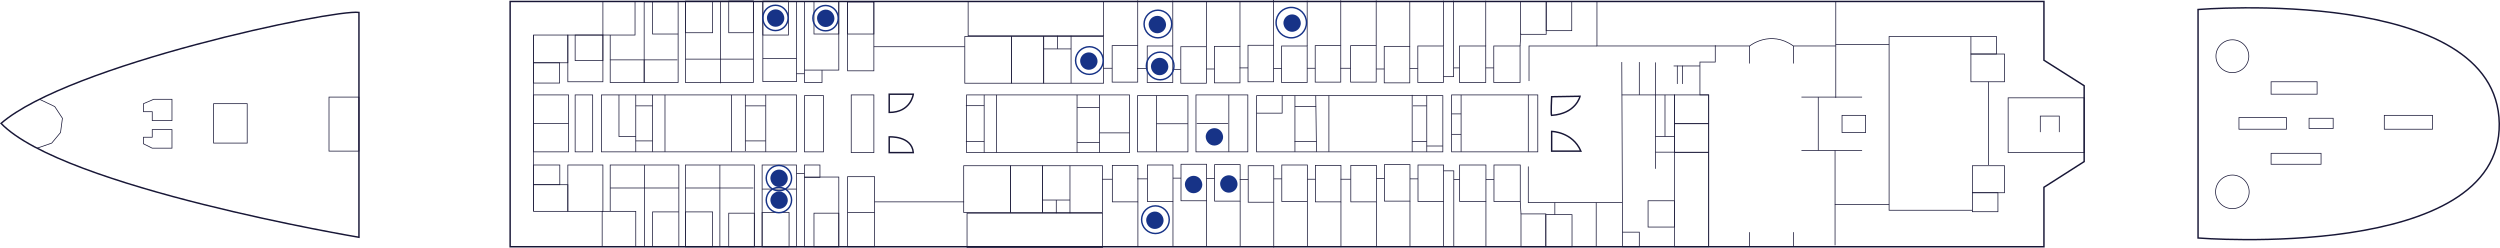
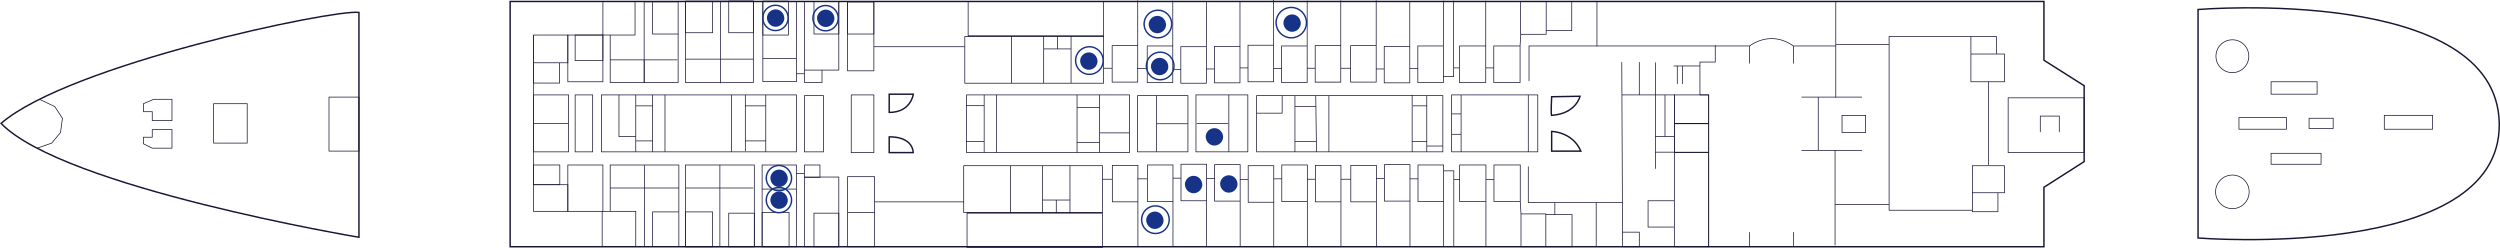
<svg xmlns="http://www.w3.org/2000/svg" viewBox="0 0 3421.93 339.26">
  <defs>
-     <style>.cls-1{stroke:#173387;}.cls-1,.cls-2,.cls-3{fill:none;stroke-miterlimit:10;}.cls-1,.cls-3{stroke-width:2px;}.cls-4{fill:#173387;}.cls-2,.cls-3{stroke:#171636;}</style>
+     <style>.cls-1{stroke:#173387}.cls-1,.cls-2,.cls-3{fill:none;stroke-miterlimit:10}.cls-1,.cls-3{stroke-width:2px}.cls-4{fill:#173387}.cls-2,.cls-3{stroke:#171636}</style>
  </defs>
  <g id="_3eme_plan">
-     <path class="cls-3" d="M3008.63,12.99v312.78s415,33.12,412.28-156.59c-2.72-189.71-412.28-156.19-412.28-156.19Z" />
-     <rect class="cls-2" x="3263.56" y="157.89" width="65.98" height="18.99" />
-     <rect class="cls-2" x="3160.59" y="161.88" width="32.99" height="13.99" />
-     <rect class="cls-2" x="3108.61" y="111.92" width="62.98" height="16.99" />
-     <rect class="cls-2" x="3064.62" y="160.88" width="64.98" height="15.99" />
-     <rect class="cls-2" x="3108.61" y="209.85" width="68.39" height="14.99" />
+     <path class="cls-3" d="M3008.63 12.99v312.78s415 33.12 412.28-156.59c-2.72-189.71-412.28-156.19-412.28-156.19Z" />
+     <path class="cls-2" d="M3263.56 157.89h65.98v18.99h-65.98zM3160.59 161.88h32.99v13.99h-32.99zM3108.61 111.92h62.98v16.99h-62.98zM3064.62 160.88h64.98v15.99h-64.98zM3108.61 209.85H3177v14.99h-68.39z" />
    <circle class="cls-2" cx="3055.61" cy="262.6" r="22.99" />
    <circle class="cls-2" cx="3055.61" cy="76.94" r="22.48" />
-     <polygon class="cls-3" points="2797.69 2 2797.69 82.44 2852.74 117.35 2852.74 221.18 2797.69 256.32 2797.69 337.76 698.26 337.76 698.26 2 2797.69 2" />
-     <rect class="cls-2" x="2748.7" y="133.9" width="104.03" height="74.95" />
-     <rect class="cls-2" x="2697.72" y="73.95" width="45.99" height="37.97" />
-     <rect class="cls-2" x="2699.72" y="226.84" width="43.99" height="36.97" />
-     <rect class="cls-2" x="2699.72" y="263.81" width="34.99" height="25.98" />
-     <rect class="cls-2" x="2697.72" y="49.96" width="34.99" height="23.98" />
-     <polyline class="cls-2" points="2792.69 180.87 2792.69 158.89 2818.69 158.89 2818.69 180.87" />
-     <line class="cls-2" x1="2721.71" y1="111.92" x2="2721.71" y2="225.84" />
-     <polyline class="cls-2" points="2697.72 49.96 2585.75 49.96 2585.75 287.79 2699.72 287.79" />
-     <polyline class="cls-2" points="2511.77 335.76 2511.77 279.8 2585.75 279.8" />
-     <polyline class="cls-2" points="2512.77 2 2512.77 60.96 2585.75 60.96" />
-     <line class="cls-2" x1="2511.77" y1="279.8" x2="2511.77" y2="205.85" />
-     <line class="cls-2" x1="2465.78" y1="205.85" x2="2548.76" y2="205.85" />
-     <line class="cls-2" x1="2512.77" y1="60.96" x2="2512.77" y2="133.9" />
-     <line class="cls-2" x1="2548.76" y1="132.9" x2="2465.78" y2="132.9" />
-     <line class="cls-2" x1="2488.78" y1="132.9" x2="2488.78" y2="205.85" />
-     <rect class="cls-2" x="2521.33" y="157.89" width="32.29" height="23.49" />
-     <path class="cls-2" d="M2185.86,2v60.96h208.94s28.08-22.79,59.98,0h57.98" />
-     <polyline class="cls-2" points="2347.81 61.96 2347.81 84.94 2326.82 84.94 2326.82 129.91 2338.82 129.91 2338.82 337.76" />
-     <rect class="cls-2" x="2291.83" y="129.91" width="46.99" height="38.97" />
-     <rect class="cls-2" x="2291.83" y="169.38" width="46.99" height="38.97" />
-     <rect class="cls-2" x="2291.83" y="208.85" width="46.99" height="128.91" />
-     <rect class="cls-2" x="2255.84" y="274.8" width="35.99" height="35.99" />
-     <rect class="cls-2" x="2220.85" y="317.77" width="22.99" height="19.99" />
-     <rect class="cls-2" x="2265.84" y="129.91" width="26.3" height="78.37" />
-     <line class="cls-2" x1="2290.83" y1="90.29" x2="2326.82" y2="90.29" />
-     <line class="cls-2" x1="2302.77" y1="114.91" x2="2302.77" y2="89.94" />
-     <line class="cls-2" x1="2295.83" y1="114.92" x2="2295.83" y2="89.94" />
-     <polyline class="cls-2" points="2219.85 129.91 2265.84 129.91 2265.84 85.42" />
-     <line class="cls-2" x1="2243.84" y1="84.94" x2="2243.84" y2="129.91" />
-     <line class="cls-2" x1="2219.85" y1="84.94" x2="2220.85" y2="317.77" />
-     <line class="cls-2" x1="2278.99" y1="129.91" x2="2278.99" y2="186.87" />
-     <line class="cls-2" x1="2265.84" y1="208.28" x2="2265.84" y2="231.03" />
-     <line class="cls-2" x1="2394.8" y1="62.95" x2="2394.8" y2="86.94" />
-     <line class="cls-2" x1="2454.78" y1="62.95" x2="2454.78" y2="86.94" />
-     <line class="cls-2" x1="2394.8" y1="337.76" x2="2394.8" y2="317.77" />
-     <line class="cls-2" x1="2454.78" y1="337.76" x2="2454.78" y2="317.77" />
-     <polyline class="cls-2" points="2091.88 227.84 2091.88 277.3 2220.35 277.3" />
-     <line class="cls-2" x1="2184.84" y1="337.76" x2="2184.84" y2="277.3" />
-     <rect class="cls-2" x="2115.88" y="293.79" width="35.86" height="43.97" />
-     <rect class="cls-2" x="2081.89" y="292.79" width="33.99" height="44.97" />
-     <rect class="cls-2" x="2044.9" y="225.84" width="35.99" height="49.96" />
-     <rect class="cls-2" x="1997.91" y="225.84" width="35.99" height="49.96" />
-     <rect class="cls-2" x="1986.91" y="129.91" width="117.97" height="77.94" />
-     <polyline class="cls-2" points="2185.86 62.95 2092.88 62.95 2092.88 110.92" />
-     <line class="cls-2" x1="2080.89" y1="275.8" x2="2081.89" y2="292.79" />
-     <line class="cls-2" x1="2128.22" y1="277.3" x2="2128.22" y2="293.79" />
-     <line class="cls-2" x1="2033.9" y1="275.8" x2="2033.9" y2="337.76" />
-     <line class="cls-2" x1="2033.9" y1="245.82" x2="2044.9" y2="245.82" />
-     <polyline class="cls-2" points="1997.91 245.82 1989.91 245.82 1989.91 337.76" />
-     <polyline class="cls-2" points="1989.91 245.82 1989.91 233.83 1975.92 233.83" />
-     <line class="cls-2" x1="1999.91" y1="129.91" x2="1999.91" y2="207.85" />
-     <line class="cls-2" x1="1986.91" y1="183.87" x2="1999.91" y2="183.87" />
-     <line class="cls-2" x1="1986.91" y1="155.89" x2="1999.91" y2="155.89" />
-     <line class="cls-2" x1="2091.88" y1="129.91" x2="2091.88" y2="207.85" />
-     <line class="cls-2" x1="2265.64" y1="186.87" x2="2292.13" y2="186.87" />
-     <path class="cls-3" d="M2123.87,206.85v-26.98s28.46.4,39.99,26.98h-39.99Z" />
-     <path class="cls-3" d="M2123.87,157.89c-1.37.1,0-25.48,0-25.48l38.84-.65s-5.14,23.79-38.84,26.14Z" />
-     <rect class="cls-2" x="2081.39" y="2" width="34.99" height="44.97" />
-     <rect class="cls-2" x="2116.38" y="2" width="34.99" height="39.97" />
-     <rect class="cls-2" x="1940.92" y="225.84" width="34.99" height="49.96" />
-     <line class="cls-2" x1="1975.92" y1="337.76" x2="1975.92" y2="275.8" />
-     <line class="cls-2" x1="1940.92" y1="244.82" x2="1929.92" y2="244.82" />
-     <rect class="cls-2" x="1894.94" y="225.34" width="34.99" height="49.96" />
-     <line class="cls-2" x1="1929.93" y1="337.26" x2="1929.93" y2="275.3" />
-     <line class="cls-2" x1="1894.94" y1="244.33" x2="1883.94" y2="244.33" />
-     <rect class="cls-2" x="1848.95" y="226.34" width="34.99" height="49.96" />
-     <line class="cls-2" x1="1883.94" y1="338.26" x2="1883.94" y2="276.3" />
-     <line class="cls-2" x1="1848.95" y1="245.32" x2="1834.95" y2="245.32" />
-     <rect class="cls-2" x="1800.46" y="226.34" width="34.99" height="49.96" />
-     <line class="cls-2" x1="1835.45" y1="338.26" x2="1835.45" y2="276.3" />
-     <line class="cls-2" x1="1800.46" y1="245.32" x2="1789.46" y2="245.32" />
-     <rect class="cls-2" x="1754.48" y="225.84" width="34.99" height="49.96" />
-     <line class="cls-2" x1="1789.47" y1="337.76" x2="1789.47" y2="275.8" />
-     <line class="cls-2" x1="1754.48" y1="244.82" x2="1743.48" y2="244.82" />
-     <rect class="cls-2" x="1708.49" y="226.84" width="34.99" height="49.96" />
-     <line class="cls-2" x1="1743.48" y1="338.76" x2="1743.48" y2="276.8" />
-     <line class="cls-2" x1="1708.49" y1="245.82" x2="1696.99" y2="245.82" />
-     <rect class="cls-2" x="1662.5" y="225.34" width="34.99" height="49.96" />
-     <line class="cls-2" x1="1697.49" y1="337.26" x2="1697.49" y2="275.3" />
-     <line class="cls-2" x1="1662.5" y1="244.33" x2="1651.5" y2="244.33" />
-     <rect class="cls-2" x="1616.52" y="224.84" width="34.99" height="49.96" />
-     <line class="cls-2" x1="1651.51" y1="336.76" x2="1651.51" y2="274.8" />
-     <line class="cls-2" x1="1616.52" y1="243.83" x2="1605.52" y2="243.83" />
-     <rect class="cls-2" x="1570.53" y="225.84" width="34.99" height="49.96" />
-     <line class="cls-2" x1="1605.52" y1="337.76" x2="1605.52" y2="275.8" />
-     <line class="cls-2" x1="1570.53" y1="244.82" x2="1556.53" y2="244.82" />
-     <rect class="cls-2" x="1522.54" y="226.34" width="34.99" height="49.96" />
-     <line class="cls-2" x1="1557.53" y1="338.26" x2="1557.53" y2="276.3" />
-     <line class="cls-2" x1="1522.54" y1="245.32" x2="1508.54" y2="245.32" />
-     <rect class="cls-2" x="2044.64" y="62.95" width="35.99" height="49.96" />
-     <rect class="cls-2" x="1997.66" y="62.95" width="35.99" height="49.96" />
-     <line class="cls-2" x1="2080.63" y1="62.95" x2="2081.63" y2="45.97" />
-     <line class="cls-2" x1="2033.65" y1="62.95" x2="2033.65" y2="1" />
-     <line class="cls-2" x1="2033.65" y1="92.93" x2="2044.64" y2="92.93" />
-     <polyline class="cls-2" points="1997.66 92.94 1989.66 92.94 1989.66 1" />
-     <polyline class="cls-2" points="1989.66 92.94 1989.66 104.92 1975.66 104.92" />
-     <rect class="cls-2" x="1940.67" y="62.95" width="34.99" height="49.96" />
-     <line class="cls-2" x1="1975.66" y1="1" x2="1975.66" y2="62.95" />
-     <line class="cls-2" x1="1940.67" y1="93.93" x2="1929.67" y2="93.93" />
-     <rect class="cls-2" x="1894.69" y="63.45" width="34.99" height="49.96" />
-     <line class="cls-2" x1="1929.68" y1="1.5" x2="1929.68" y2="63.45" />
-     <line class="cls-2" x1="1894.69" y1="94.43" x2="1883.69" y2="94.43" />
-     <rect class="cls-2" x="1848.7" y="62.45" width="34.99" height="49.96" />
-     <line class="cls-2" x1="1883.69" y1=".5" x2="1883.69" y2="62.45" />
-     <line class="cls-2" x1="1848.7" y1="93.43" x2="1834.7" y2="93.43" />
-     <rect class="cls-2" x="1800.21" y="62.46" width="34.99" height="49.96" />
-     <line class="cls-2" x1="1835.2" y1=".5" x2="1835.2" y2="62.46" />
-     <line class="cls-2" x1="1800.21" y1="93.43" x2="1789.21" y2="93.43" />
-     <rect class="cls-2" x="1754.23" y="62.96" width="34.99" height="49.96" />
-     <line class="cls-2" x1="1789.22" y1="1" x2="1789.22" y2="62.96" />
-     <line class="cls-2" x1="1754.23" y1="93.93" x2="1743.23" y2="93.93" />
-     <rect class="cls-2" x="1708.24" y="61.96" width="34.99" height="49.96" />
-     <line class="cls-2" x1="1743.23" x2="1743.23" y2="61.96" />
-     <line class="cls-2" x1="1708.24" y1="92.93" x2="1696.74" y2="92.93" />
-     <rect class="cls-2" x="1662.25" y="63.45" width="34.99" height="49.96" />
-     <line class="cls-2" x1="1697.24" y1="1.5" x2="1697.24" y2="63.45" />
-     <line class="cls-2" x1="1662.25" y1="94.43" x2="1651.25" y2="94.43" />
-     <rect class="cls-2" x="1616.27" y="63.95" width="34.99" height="49.96" />
-     <line class="cls-2" x1="1651.26" y1="2" x2="1651.26" y2="63.95" />
-     <line class="cls-2" x1="1616.27" y1="94.93" x2="1605.26" y2="94.93" />
-     <rect class="cls-2" x="1570.28" y="62.95" width="34.99" height="49.96" />
-     <line class="cls-2" x1="1605.27" y1="1" x2="1605.27" y2="62.95" />
-     <line class="cls-2" x1="1570.28" y1="93.93" x2="1556.28" y2="93.93" />
-     <rect class="cls-2" x="1522.29" y="62.45" width="34.99" height="49.96" />
-     <line class="cls-2" x1="1557.28" y1=".5" x2="1557.28" y2="62.45" />
-     <line class="cls-2" x1="1522.29" y1="93.43" x2="1510.04" y2="93.43" />
-     <rect class="cls-2" x="1719.99" y="130.91" width="254.93" height="76.95" />
-     <rect class="cls-2" x="1637.01" y="129.91" width="70.98" height="77.94" />
-     <rect class="cls-2" x="1557.03" y="130.91" width="68.98" height="76.95" />
-     <rect class="cls-2" x="1323.09" y="129.91" width="222.94" height="78.94" />
-     <rect class="cls-2" x="1319.09" y="226.84" width="63.95" height="63.95" />
-     <rect class="cls-2" x="1427.07" y="226.84" width="81.98" height="63.95" />
-     <rect class="cls-2" x="1383.05" y="226.84" width="44.02" height="63.95" />
-     <rect class="cls-2" x="1323.66" y="291.79" width="185.38" height="46.97" />
-     <line class="cls-2" x1="1952.92" y1="130.91" x2="1952.92" y2="207.85" />
-     <line class="cls-2" x1="1932.93" y1="129.91" x2="1932.93" y2="207.85" />
-     <line class="cls-2" x1="1952.92" y1="144.9" x2="1933.93" y2="144.9" />
-     <line class="cls-2" x1="1952.92" y1="193.86" x2="1932.93" y2="193.86" />
-     <line class="cls-2" x1="1952.92" y1="199.85" x2="1974.92" y2="199.85" />
-     <line class="cls-2" x1="1818.96" y1="207.85" x2="1818.96" y2="130.91" />
-     <line class="cls-2" x1="1800.96" y1="130.91" x2="1801.96" y2="207.85" />
-     <line class="cls-2" x1="1772.47" y1="207.85" x2="1772.47" y2="130.91" />
-     <line class="cls-2" x1="1801.46" y1="145.9" x2="1772.47" y2="145.9" />
-     <line class="cls-2" x1="1801.96" y1="193.86" x2="1771.98" y2="193.86" />
-     <polyline class="cls-2" points="1719.99 154.89 1754.98 154.89 1754.98 130.91" />
-     <line class="cls-2" x1="1682" y1="129.91" x2="1682" y2="207.85" />
-     <line class="cls-2" x1="1638.01" y1="168.88" x2="1681" y2="168.88" />
-     <line class="cls-2" x1="1583.02" y1="130.91" x2="1583.02" y2="207.85" />
-     <line class="cls-2" x1="1626.01" y1="169.38" x2="1583.02" y2="169.38" />
-     <line class="cls-2" x1="1505.04" y1="129.91" x2="1505.04" y2="208.85" />
-     <line class="cls-2" x1="1546.03" y1="181.87" x2="1505.04" y2="181.87" />
-     <line class="cls-2" x1="1474.23" y1="129.91" x2="1474.23" y2="208.85" />
-     <line class="cls-2" x1="1505.04" y1="147.24" x2="1474.23" y2="147.24" />
-     <line class="cls-2" x1="1505.04" y1="194.86" x2="1474.23" y2="194.86" />
-     <line class="cls-2" x1="1364.08" y1="129.91" x2="1364.08" y2="208.85" />
-     <line class="cls-2" x1="1347.09" y1="129.91" x2="1347.09" y2="208.85" />
-     <line class="cls-2" x1="1322.09" y1="193.86" x2="1347.09" y2="193.86" />
-     <line class="cls-2" x1="1322.09" y1="144.64" x2="1347.09" y2="144.64" />
-     <line class="cls-2" x1="1464.54" y1="226.84" x2="1464.54" y2="291.79" />
-     <line class="cls-2" x1="1427.07" y1="273.8" x2="1464.54" y2="273.8" />
-     <line class="cls-2" x1="1445.8" y1="291.79" x2="1445.8" y2="273.8" />
-     <rect class="cls-2" x="1320.59" y="49.96" width="63.95" height="63.95" />
-     <rect class="cls-2" x="1428.57" y="49.96" width="81.98" height="63.95" />
-     <rect class="cls-2" x="1384.55" y="49.96" width="44.02" height="63.95" />
-     <rect class="cls-2" x="1325.16" y="2" width="185.38" height="46.97" />
-     <line class="cls-2" x1="1466.04" y1="113.92" x2="1466.04" y2="48.96" />
-     <line class="cls-2" x1="1428.57" y1="66.95" x2="1466.04" y2="66.95" />
-     <line class="cls-2" x1="1447.3" y1="48.96" x2="1447.3" y2="66.95" />
-     <rect class="cls-2" x="1101.15" y="130.91" width="25.99" height="76.95" />
-     <rect class="cls-2" x="1160.14" y="241.83" width="36.99" height="95.93" />
-     <line class="cls-2" x1="1319.59" y1="276.3" x2="1197.13" y2="276.3" />
-     <line class="cls-2" x1="1160.14" y1="290.79" x2="1197.13" y2="290.79" />
-     <rect class="cls-2" x="1165.14" y="129.91" width="30.99" height="78.94" />
-     <rect class="cls-2" x="1101.15" y="242.33" width="46.99" height="95.43" />
-     <rect class="cls-2" x="1101.15" y="225.84" width="21.18" height="16.9" />
-     <rect class="cls-2" x="1043.17" y="225.84" width="46.99" height="111.92" />
-     <line class="cls-2" x1="1101.15" y1="237.54" x2="1090.16" y2="237.54" />
-     <line class="cls-2" x1="1043.17" y1="258.81" x2="1090.16" y2="258.81" />
-     <rect class="cls-2" x="938.2" y="225.84" width="94.29" height="111.92" />
-     <rect class="cls-2" x="1160.14" y="2.5" width="35.99" height="94.43" />
-     <rect class="cls-2" x="823.23" y="129.91" width="266.93" height="77.94" />
-     <rect class="cls-2" x="1044.17" y="2.25" width="46.04" height="109.42" />
-     <rect class="cls-2" x="938.2" y="1.5" width="92.97" height="111.42" />
-     <line class="cls-2" x1="1196.13" y1="63.95" x2="1320.59" y2="63.95" />
-     <path class="cls-3" d="M1217.12,153.89v-24.98h32.99s-3.14,24.98-32.99,24.98Z" />
-     <path class="cls-3" d="M1217.12,208.85v-21.48s30.86-1.91,32.99,21.48h-32.99Z" />
-     <rect class="cls-2" x="1101.15" y="2" width="46.99" height="93.93" />
-     <polyline class="cls-2" points="1101.15 95.93 1101.15 112.92 1125.15 112.92 1125.15 95.93" />
-     <line class="cls-2" x1="1090.21" y1="100.93" x2="1101.15" y2="100.93" />
-     <line class="cls-2" x1="1044.17" y1="79.94" x2="1090.21" y2="79.94" />
-     <line class="cls-2" x1="986.19" y1="1.5" x2="986.19" y2="113.92" />
-     <line class="cls-2" x1="938.2" y1="80.94" x2="1031.17" y2="80.94" />
-     <line class="cls-2" x1="1048.17" y1="129.91" x2="1048.17" y2="207.85" />
-     <line class="cls-2" x1="1020.18" y1="129.91" x2="1020.18" y2="206.85" />
-     <line class="cls-2" x1="1048.17" y1="144.9" x2="1020.18" y2="144.9" />
-     <line class="cls-2" x1="1048.17" y1="192.86" x2="1020.18" y2="192.86" />
-     <line class="cls-2" x1="1001.18" y1="129.91" x2="1001.18" y2="207.85" />
-     <line class="cls-2" x1="910.21" y1="129.91" x2="910.21" y2="207.85" />
-     <line class="cls-2" x1="893.21" y1="129.91" x2="893.21" y2="207.85" />
-     <line class="cls-2" x1="870.22" y1="129.91" x2="870.22" y2="207.85" />
-     <line class="cls-2" x1="893.21" y1="144.9" x2="870.22" y2="144.9" />
-     <line class="cls-2" x1="893.21" y1="192.86" x2="870.22" y2="192.86" />
-     <polyline class="cls-2" points="847.22 129.91 847.22 186.87 870.56 186.87" />
-     <line class="cls-2" x1="985.35" y1="225.84" x2="985.35" y2="337.76" />
-     <line class="cls-2" x1="938.2" y1="257.32" x2="1031.17" y2="257.32" />
-     <polyline class="cls-2" points="824.23 337.76 824.23 289.29 835.23 289.29 835.23 225.84 929.2 225.84 929.2 337.76" />
-     <line class="cls-2" x1="882.21" y1="337.76" x2="882.21" y2="225.84" />
-     <line class="cls-2" x1="835.23" y1="257.32" x2="929.2" y2="257.32" />
-     <polyline class="cls-2" points="835.23 289.29 870.22 289.29 870.22 337.76" />
-     <polyline class="cls-2" points="893.21 337.76 893.21 290.04 929.2 290.04" />
-     <rect class="cls-2" x="938.2" y="290.04" width="37.19" height="47.72" />
-     <rect class="cls-2" x="997.47" y="291.79" width="35.03" height="45.97" />
-     <rect class="cls-2" x="1043.17" y="290.79" width="36.88" height="46.97" />
-     <rect class="cls-2" x="1114.15" y="291.79" width="33.99" height="45.97" />
-     <rect class="cls-2" x="1160.14" y="2.5" width="35.99" height="44.07" />
-     <rect class="cls-2" x="1114.15" y="1.99" width="33.99" height="44.57" />
-     <rect class="cls-2" x="1044.17" y="1.5" width="34.99" height="46.47" />
-     <rect class="cls-2" x="997.47" y="1.5" width="33.71" height="43.3" />
-     <rect class="cls-2" x="938.2" y="1.99" width="37.19" height="42.81" />
-     <rect class="cls-2" x="881.71" y="2.5" width="46.49" height="110.42" />
-     <rect class="cls-2" x="825.23" y="1.99" width="43.99" height="45.97" />
-     <rect class="cls-2" x="835.23" y="81.94" width="46.49" height="30.98" />
-     <line class="cls-2" x1="927.2" y1="81.94" x2="881.71" y2="81.94" />
-     <polyline class="cls-2" points="893.21 1.99 893.21 46.57 928.2 46.57" />
-     <line class="cls-2" x1="835.23" y1="81.94" x2="835.23" y2="47.97" />
-     <rect class="cls-2" x="777.24" y="47.97" width="47.99" height="63.95" />
-     <rect class="cls-2" x="730.26" y="47.96" width="46.99" height="37.97" />
-     <rect class="cls-2" x="787.24" y="47.96" width="37.99" height="34.98" />
-     <rect class="cls-2" x="730.26" y="85.94" width="35.68" height="27.75" />
-     <rect class="cls-2" x="787.24" y="129.91" width="23.99" height="77.94" />
-     <rect class="cls-2" x="730.26" y="129.91" width="47.99" height="77.94" />
-     <rect class="cls-2" x="777.24" y="225.84" width="47.99" height="63.45" />
-     <rect class="cls-2" x="730.26" y="225.84" width="35.99" height="26.98" />
-     <rect class="cls-2" x="730.26" y="252.82" width="46.99" height="36.47" />
-     <line class="cls-2" x1="730.26" y1="47.96" x2="730.26" y2="288.79" />
-     <line class="cls-2" x1="730.26" y1="168.88" x2="778.24" y2="168.88" />
-     <path class="cls-3" d="M491.32,16.99v307.78S86.61,256.94,1.45,168.89C94.5,88.43,455.9,12.53,491.32,16.99Z" />
-     <polyline class="cls-2" points="54.03 135.9 74.95 145.88 85.46 161.88 82.85 181.38 70.81 195.86 50.72 202.85" />
-     <polygon class="cls-2" points="196.41 141.9 196.41 152.9 208.4 152.9 208.4 165 235.39 165 235.39 135.9 210.4 135.9 196.41 141.9" />
-     <polygon class="cls-2" points="196.41 196.85 196.4 187.86 208.4 187.87 208.4 177.36 235.39 177.36 235.39 202.85 208.4 202.85 196.41 196.85" />
-     <rect class="cls-2" x="292.37" y="141.9" width="45.99" height="53.96" />
-     <rect class="cls-2" x="450.33" y="132.9" width="40.99" height="73.95" />
+     <path class="cls-3" d="M2797.69 2v80.44l55.05 34.91v103.83l-55.05 35.14v81.44H698.26V2h2099.43z" />
+     <path class="cls-2" d="M2748.7 133.9h104.03v74.95H2748.7zM2697.72 73.95h45.99v37.97h-45.99zM2699.72 226.84h43.99v36.97h-43.99zM2699.72 263.81h34.99v25.98h-34.99zM2697.72 49.96h34.99v23.98h-34.99z" />
+     <path class="cls-2" d="M2792.69 180.87v-21.98h26v21.98M2721.71 111.92v113.92M2697.72 49.96h-111.97v237.83h113.97M2511.77 335.76V279.8h73.98M2512.77 2v58.96h72.98M2511.77 279.8v-73.95M2465.78 205.85h82.98M2512.77 60.96v72.94M2548.76 132.9h-82.98M2488.78 132.9v72.95M2521.33 157.89h32.29v23.49h-32.29zM2185.86 2v60.96h208.94s28.08-22.79 59.98 0h57.98" />
+     <path class="cls-2" d="M2347.81 61.96v22.98h-20.99v44.97h12v207.85" />
+     <path class="cls-2" d="M2291.83 129.91h46.99v38.97h-46.99zM2291.83 169.38h46.99v38.97h-46.99zM2291.83 208.85h46.99v128.91h-46.99zM2255.84 274.8h35.99v35.99h-35.99zM2220.85 317.77h22.99v19.99h-22.99z" />
+     <path class="cls-2" d="M2265.84 129.91h26.3v78.37h-26.3zM2290.83 90.29h35.99M2302.77 114.91V89.94M2295.83 114.92V89.94M2219.85 129.91h45.99V85.42M2243.84 84.94v44.97M2219.85 84.94l1 232.83M2278.99 129.91v56.96M2265.84 208.28v22.75M2394.8 62.95v23.99M2454.78 62.95v23.99M2394.8 337.76v-19.99M2454.78 337.76v-19.99M2091.88 227.84v49.46h128.47M2184.84 337.76V277.3M2115.88 293.79h35.86v43.97h-35.86zM2081.89 292.79h33.99v44.97h-33.99zM2044.9 225.84h35.99v49.96h-35.99zM1997.91 225.84h35.99v49.96h-35.99zM1986.91 129.91h117.97v77.94h-117.97zM2185.86 62.95h-92.98v47.97M2080.89 275.8l1 16.99M2128.22 277.3v16.49M2033.9 275.8v61.96M2033.9 245.82h11M1997.91 245.82h-8v91.94M1989.91 245.82v-11.99h-13.99M1999.91 129.91v77.94M1986.91 183.87h13M1986.91 155.89h13M2091.88 129.91v77.94M2265.64 186.87h26.49" />
+     <path class="cls-3" d="M2123.87 206.85v-26.98s28.46.4 39.99 26.98h-39.99ZM2123.87 157.89c-1.37.1 0-25.48 0-25.48l38.84-.65s-5.14 23.79-38.84 26.14Z" />
+     <path class="cls-2" d="M2081.39 2h34.99v44.97h-34.99zM2116.38 2h34.99v39.97h-34.99zM1940.92 225.84h34.99v49.96h-34.99zM1975.92 337.76V275.8M1940.92 244.82h-11M1894.94 225.34h34.99v49.96h-34.99zM1929.93 337.26V275.3M1894.94 244.33h-11M1848.95 226.34h34.99v49.96h-34.99zM1883.94 338.26V276.3M1848.95 245.32h-14M1800.46 226.34h34.99v49.96h-34.99zM1835.45 338.26V276.3M1800.46 245.32h-11M1754.48 225.84h34.99v49.96h-34.99zM1789.47 337.76V275.8M1754.48 244.82h-11M1708.49 226.84h34.99v49.96h-34.99zM1743.48 338.76V276.8M1708.49 245.82h-11.5M1662.5 225.34h34.99v49.96h-34.99zM1697.49 337.26V275.3M1662.5 244.33h-11M1616.52 224.84h34.99v49.96h-34.99zM1651.51 336.76V274.8M1616.52 243.83h-11M1570.53 225.84h34.99v49.96h-34.99zM1605.52 337.76V275.8M1570.53 244.82h-14M1522.54 226.34h34.99v49.96h-34.99zM1557.53 338.26V276.3M1522.54 245.32h-14M2044.64 62.95h35.99v49.96h-35.99zM1997.66 62.95h35.99v49.96h-35.99zM2080.63 62.95l1-16.98M2033.65 62.95V1M2033.65 92.93h10.99M1997.66 92.94h-8V1M1989.66 92.94v11.98h-14M1940.67 62.95h34.99v49.96h-34.99zM1975.66 1v61.95M1940.67 93.93h-11M1894.69 63.45h34.99v49.96h-34.99zM1929.68 1.5v61.95M1894.69 94.43h-11M1848.7 62.45h34.99v49.96h-34.99zM1883.69.5v61.95M1848.7 93.43h-14M1800.21 62.46h34.99v49.96h-34.99zM1835.2.5v61.96M1800.21 93.43h-11M1754.23 62.96h34.99v49.96h-34.99zM1789.22 1v61.96M1754.23 93.93h-11M1708.24 61.96h34.99v49.96h-34.99zM1743.23 0v61.96M1708.24 92.93h-11.5M1662.25 63.45h34.99v49.96h-34.99zM1697.24 1.5v61.95M1662.25 94.43h-11M1616.27 63.95h34.99v49.96h-34.99zM1651.26 2v61.95M1616.27 94.93h-11.01M1570.28 62.95h34.99v49.96h-34.99zM1605.27 1v61.95M1570.28 93.93h-14M1522.29 62.45h34.99v49.96h-34.99zM1557.28.5v61.95M1522.29 93.43h-12.25M1719.99 130.91h254.93v76.95h-254.93zM1637.01 129.91h70.98v77.94h-70.98zM1557.03 130.91h68.98v76.95h-68.98zM1323.09 129.91h222.94v78.94h-222.94zM1319.09 226.84h63.95v63.95h-63.95zM1427.07 226.84h81.98v63.95h-81.98zM1383.05 226.84h44.02v63.95h-44.02zM1323.66 291.79h185.38v46.97h-185.38zM1952.92 130.91v76.94M1932.93 129.91v77.94M1952.92 144.9h-18.99M1952.92 193.86h-19.99M1952.92 199.85h22M1818.96 207.85v-76.94M1800.96 130.91l1 76.94M1772.47 207.85v-76.94M1801.46 145.9h-28.99M1801.96 193.86h-29.98" />
+     <path class="cls-2" d="M1719.99 154.89h34.99v-23.98M1682 129.91v77.94M1638.01 168.88H1681M1583.02 130.91v76.94M1626.01 169.38h-42.99M1505.04 129.91v78.94M1546.03 181.87h-40.99M1474.23 129.91v78.94M1505.04 147.24h-30.81M1505.04 194.86h-30.81M1364.08 129.91v78.94M1347.09 129.91v78.94M1322.09 193.86h25M1322.09 144.64h25M1464.54 226.84v64.95M1427.07 273.8h37.47M1445.8 291.79V273.8M1320.59 49.96h63.95v63.95h-63.95zM1428.57 49.96h81.98v63.95h-81.98zM1384.55 49.96h44.02v63.95h-44.02zM1325.16 2h185.38v46.97h-185.38zM1466.04 113.92V48.96M1428.57 66.95h37.47M1447.3 48.96v17.99M1101.15 130.91h25.99v76.95h-25.99zM1160.14 241.83h36.99v95.93h-36.99zM1319.59 276.3h-122.46M1160.14 290.79h36.99M1165.14 129.91h30.99v78.94h-30.99zM1101.15 242.33h46.99v95.43h-46.99z" />
+     <path class="cls-2" d="M1101.15 225.84h21.18v16.9h-21.18zM1043.17 225.84h46.99v111.92h-46.99zM1101.15 237.54h-10.99M1043.17 258.81h46.99M938.2 225.84h94.29v111.92H938.2zM1160.14 2.5h35.99v94.43h-35.99zM823.23 129.91h266.93v77.94H823.23zM1044.17 2.25h46.04v109.42h-46.04zM938.2 1.5h92.97v111.42H938.2zM1196.13 63.95h124.46" />
+     <path class="cls-3" d="M1217.12 153.89v-24.98h32.99s-3.14 24.98-32.99 24.98ZM1217.12 208.85v-21.48s30.86-1.91 32.99 21.48h-32.99Z" />
+     <path class="cls-2" d="M1101.15 2h46.99v93.93h-46.99zM1101.15 95.93v16.99h24V95.93M1090.21 100.93h10.94M1044.17 79.94h46.04M986.19 1.5v112.42M938.2 80.94h92.97M1048.17 129.91v77.94M1020.18 129.91v76.94M1048.17 144.9h-27.99M1048.17 192.86h-27.99M1001.18 129.91v77.94M910.21 129.91v77.94M893.21 129.91v77.94M870.22 129.91v77.94M893.21 144.9h-22.99M893.21 192.86h-22.99M847.22 129.91v56.96h23.34M985.35 225.84v111.92M938.2 257.32h92.97M824.23 337.76v-48.47h11v-63.45h93.97v111.92M882.21 337.76V225.84M835.23 257.32h93.97" />
+     <path class="cls-2" d="M835.23 289.29h34.99v48.47M893.21 337.76v-47.72h35.99M938.2 290.04h37.19v47.72H938.2zM997.47 291.79h35.03v45.97h-35.03zM1043.17 290.79h36.88v46.97h-36.88zM1114.15 291.79h33.99v45.97h-33.99zM1160.14 2.5h35.99v44.07h-35.99zM1114.15 1.99h33.99v44.57h-33.99zM1044.17 1.5h34.99v46.47h-34.99zM997.47 1.5h33.71v43.3h-33.71zM938.2 1.99h37.19V44.8H938.2zM881.71 2.5h46.49v110.42h-46.49zM825.23 1.99h43.99v45.97h-43.99z" />
+     <path class="cls-2" d="M835.23 81.94h46.49v30.98h-46.49zM927.2 81.94h-45.49M893.21 1.99v44.58h34.99M835.23 81.94V47.97M777.24 47.97h47.99v63.95h-47.99z" />
+     <path class="cls-2" d="M730.26 47.96h46.99v37.97h-46.99zM787.24 47.96h37.99v34.98h-37.99zM730.26 85.94h35.68v27.75h-35.68zM787.24 129.91h23.99v77.94h-23.99zM730.26 129.91h47.99v77.94h-47.99zM777.24 225.84h47.99v63.45h-47.99zM730.26 225.84h35.99v26.98h-35.99z" />
+     <path class="cls-2" d="M730.26 252.82h46.99v36.47h-46.99zM730.26 47.96v240.83M730.26 168.88h47.98" />
+     <path class="cls-3" d="M491.32 16.99v307.78S86.61 256.94 1.45 168.89C94.5 88.43 455.9 12.53 491.32 16.99Z" />
+     <path class="cls-2" d="m54.03 135.9 20.92 9.98 10.51 16-2.61 19.5-12.04 14.48-20.09 6.99M196.41 141.9v11h11.99V165h26.99v-29.1H210.4l-13.99 6zM196.41 196.85l-.01-8.99 12 .01v-10.51h26.99v25.49H208.4l-11.99-6zM292.37 141.9h45.99v53.96h-45.99zM450.33 132.9h40.99v73.95h-40.99z" />
  </g>
  <g id="points">
-     <path class="cls-4" d="M1130.24,36.97c3.05,0,6.26-1.33,8.42-3.49s3.62-5.45,3.49-8.42c-.29-6.45-5.23-11.91-11.91-11.91-3.05,0-6.26,1.33-8.42,3.49s-3.62,5.45-3.49,8.42c.29,6.45,5.23,11.91,11.91,11.91h0Z" />
-     <path class="cls-4" d="M1682,263.72c3.05,0,6.26-1.33,8.42-3.49s3.62-5.45,3.49-8.42c-.29-6.45-5.23-11.91-11.91-11.91-3.05,0-6.26,1.33-8.42,3.49s-3.62,5.45-3.49,8.42c.29,6.45,5.23,11.91,11.91,11.91h0Z" />
-     <path class="cls-4" d="M1633.76,264.48c3.05,0,6.26-1.33,8.42-3.49s3.62-5.45,3.49-8.42c-.29-6.45-5.23-11.91-11.91-11.91-3.05,0-6.26,1.33-8.42,3.49s-3.62,5.45-3.49,8.42c.29,6.45,5.23,11.91,11.91,11.91h0Z" />
-     <path class="cls-4" d="M1662.25,199.23c3.05,0,6.26-1.33,8.42-3.49s3.62-5.45,3.49-8.42c-.29-6.45-5.23-11.91-11.91-11.91-3.05,0-6.26,1.33-8.42,3.49s-3.62,5.45-3.49,8.42c.29,6.45,5.23,11.91,11.91,11.91h0Z" />
+     <path class="cls-4" d="M1130.24 36.97c3.05 0 6.26-1.33 8.42-3.49s3.62-5.45 3.49-8.42c-.29-6.45-5.23-11.91-11.91-11.91-3.05 0-6.26 1.33-8.42 3.49s-3.62 5.45-3.49 8.42c.29 6.45 5.23 11.91 11.91 11.91ZM1682 263.72c3.05 0 6.26-1.33 8.42-3.49s3.62-5.45 3.49-8.42c-.29-6.45-5.23-11.91-11.91-11.91-3.05 0-6.26 1.33-8.42 3.49s-3.62 5.45-3.49 8.42c.29 6.45 5.23 11.91 11.91 11.91ZM1633.76 264.48c3.05 0 6.26-1.33 8.42-3.49s3.62-5.45 3.49-8.42c-.29-6.45-5.23-11.91-11.91-11.91-3.05 0-6.26 1.33-8.42 3.49s-3.62 5.45-3.49 8.42c.29 6.45 5.23 11.91 11.91 11.91ZM1662.25 199.23c3.05 0 6.26-1.33 8.42-3.49s3.62-5.45 3.49-8.42c-.29-6.45-5.23-11.91-11.91-11.91-3.05 0-6.26 1.33-8.42 3.49s-3.62 5.45-3.49 8.42c.29 6.45 5.23 11.91 11.91 11.91Z" />
    <circle class="cls-1" cx="1130.01" cy="24.86" r="17.35" />
-     <path class="cls-4" d="M1061.66,36.64c3.05,0,6.26-1.33,8.42-3.49s3.62-5.45,3.49-8.42c-.29-6.45-5.23-11.91-11.91-11.91-3.05,0-6.26,1.33-8.42,3.49s-3.62,5.45-3.49,8.42c.29,6.45,5.23,11.91,11.91,11.91h0Z" />
+     <path class="cls-4" d="M1061.66 36.64c3.05 0 6.26-1.33 8.42-3.49s3.62-5.45 3.49-8.42c-.29-6.45-5.23-11.91-11.91-11.91-3.05 0-6.26 1.33-8.42 3.49s-3.62 5.45-3.49 8.42c.29 6.45 5.23 11.91 11.91 11.91Z" />
    <circle class="cls-1" cx="1061.44" cy="24.52" r="17.35" />
-     <path class="cls-4" d="M1066.39,255.94c3.05,0,6.26-1.33,8.42-3.49s3.62-5.45,3.49-8.42c-.29-6.45-5.23-11.91-11.91-11.91-3.05,0-6.26,1.33-8.42,3.49s-3.62,5.45-3.49,8.42c.29,6.45,5.23,11.91,11.91,11.91h0Z" />
+     <path class="cls-4" d="M1066.39 255.94c3.05 0 6.26-1.33 8.42-3.49s3.62-5.45 3.49-8.42c-.29-6.45-5.23-11.91-11.91-11.91-3.05 0-6.26 1.33-8.42 3.49s-3.62 5.45-3.49 8.42c.29 6.45 5.23 11.91 11.91 11.91Z" />
    <circle class="cls-1" cx="1066.16" cy="243.83" r="17.35" />
-     <path class="cls-4" d="M1066.39,285.92c3.05,0,6.26-1.33,8.42-3.49s3.62-5.45,3.49-8.42c-.29-6.45-5.23-11.91-11.91-11.91-3.05,0-6.26,1.33-8.42,3.49s-3.62,5.45-3.49,8.42c.29,6.45,5.23,11.91,11.91,11.91h0Z" />
+     <path class="cls-4" d="M1066.39 285.92c3.05 0 6.26-1.33 8.42-3.49s3.62-5.45 3.49-8.42c-.29-6.45-5.23-11.91-11.91-11.91-3.05 0-6.26 1.33-8.42 3.49s-3.62 5.45-3.49 8.42c.29 6.45 5.23 11.91 11.91 11.91Z" />
    <circle class="cls-1" cx="1066.16" cy="273.8" r="17.35" />
-     <path class="cls-4" d="M1584.15,45.53c3.05,0,6.26-1.33,8.42-3.49s3.62-5.45,3.49-8.42c-.29-6.45-5.23-11.91-11.91-11.91-3.05,0-6.26,1.33-8.42,3.49-2.07,2.07-3.62,5.45-3.49,8.42.29,6.45,5.23,11.91,11.91,11.91h0Z" />
+     <path class="cls-4" d="M1584.15 45.53c3.05 0 6.26-1.33 8.42-3.49s3.62-5.45 3.49-8.42c-.29-6.45-5.23-11.91-11.91-11.91-3.05 0-6.26 1.33-8.42 3.49-2.07 2.07-3.62 5.45-3.49 8.42.29 6.45 5.23 11.91 11.91 11.91Z" />
    <circle class="cls-1" cx="1584.91" cy="32.86" r="18.92" />
-     <path class="cls-4" d="M1587.27,102.96c3.05,0,6.26-1.33,8.42-3.49s3.62-5.45,3.49-8.42c-.29-6.45-5.23-11.91-11.91-11.91-3.05,0-6.26,1.33-8.42,3.49-2.07,2.07-3.62,5.45-3.49,8.42.29,6.45,5.23,11.91,11.91,11.91h0Z" />
+     <path class="cls-4" d="M1587.27 102.96c3.05 0 6.26-1.33 8.42-3.49s3.62-5.45 3.49-8.42c-.29-6.45-5.23-11.91-11.91-11.91-3.05 0-6.26 1.33-8.42 3.49-2.07 2.07-3.62 5.45-3.49 8.42.29 6.45 5.23 11.91 11.91 11.91Z" />
    <circle class="cls-1" cx="1588.02" cy="90.29" r="18.92" />
-     <path class="cls-4" d="M1580.77,313.39c3.05,0,6.26-1.33,8.42-3.49s3.62-5.45,3.49-8.42c-.29-6.45-5.23-11.91-11.91-11.91-3.05,0-6.26,1.33-8.42,3.49-2.07,2.07-3.62,5.45-3.49,8.42.29,6.45,5.23,11.91,11.91,11.91h0Z" />
+     <path class="cls-4" d="M1580.77 313.39c3.05 0 6.26-1.33 8.42-3.49s3.62-5.45 3.49-8.42c-.29-6.45-5.23-11.91-11.91-11.91-3.05 0-6.26 1.33-8.42 3.49-2.07 2.07-3.62 5.45-3.49 8.42.29 6.45 5.23 11.91 11.91 11.91Z" />
    <circle class="cls-1" cx="1581.52" cy="300.71" r="18.92" />
-     <path class="cls-4" d="M1490.37,95.54c3.05,0,6.26-1.33,8.42-3.49s3.62-5.45,3.49-8.42c-.29-6.45-5.23-11.91-11.91-11.91-3.05,0-6.26,1.33-8.42,3.49s-3.62,5.45-3.49,8.42c.29,6.45,5.23,11.91,11.91,11.91h0Z" />
+     <path class="cls-4" d="M1490.37 95.54c3.05 0 6.26-1.33 8.42-3.49s3.62-5.45 3.49-8.42c-.29-6.45-5.23-11.91-11.91-11.91-3.05 0-6.26 1.33-8.42 3.49s-3.62 5.45-3.49 8.42c.29 6.45 5.23 11.91 11.91 11.91Z" />
    <circle class="cls-1" cx="1491.13" cy="82.87" r="18.92" />
-     <path class="cls-4" d="M1768.61,43.54c3.05,0,6.26-1.33,8.42-3.49s3.62-5.45,3.49-8.42c-.29-6.45-5.23-11.91-11.91-11.91-3.05,0-6.26,1.33-8.42,3.49-2.07,2.07-3.62,5.45-3.49,8.42.29,6.45,5.23,11.91,11.91,11.91h0Z" />
+     <path class="cls-4" d="M1768.61 43.54c3.05 0 6.26-1.33 8.42-3.49s3.62-5.45 3.49-8.42c-.29-6.45-5.23-11.91-11.91-11.91-3.05 0-6.26 1.33-8.42 3.49-2.07 2.07-3.62 5.45-3.49 8.42.29 6.45 5.23 11.91 11.91 11.91Z" />
    <circle class="cls-1" cx="1767.47" cy="30.98" r="20.8" />
  </g>
</svg>
